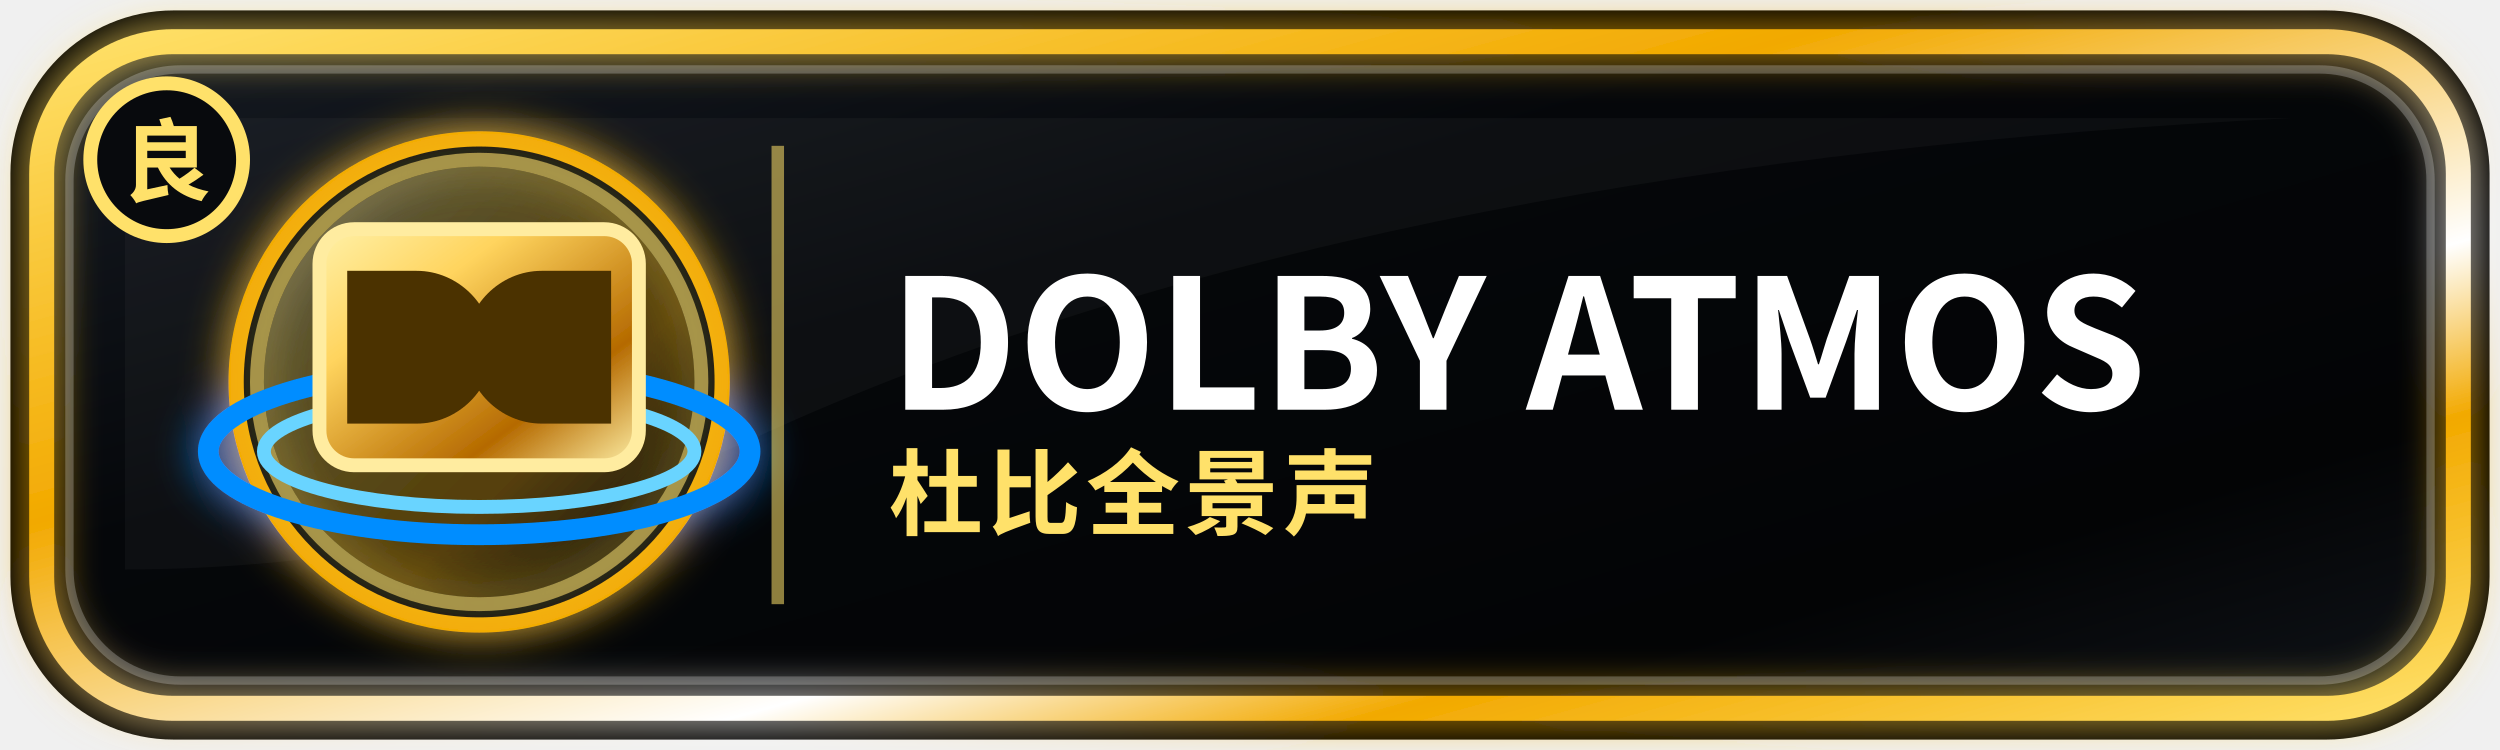
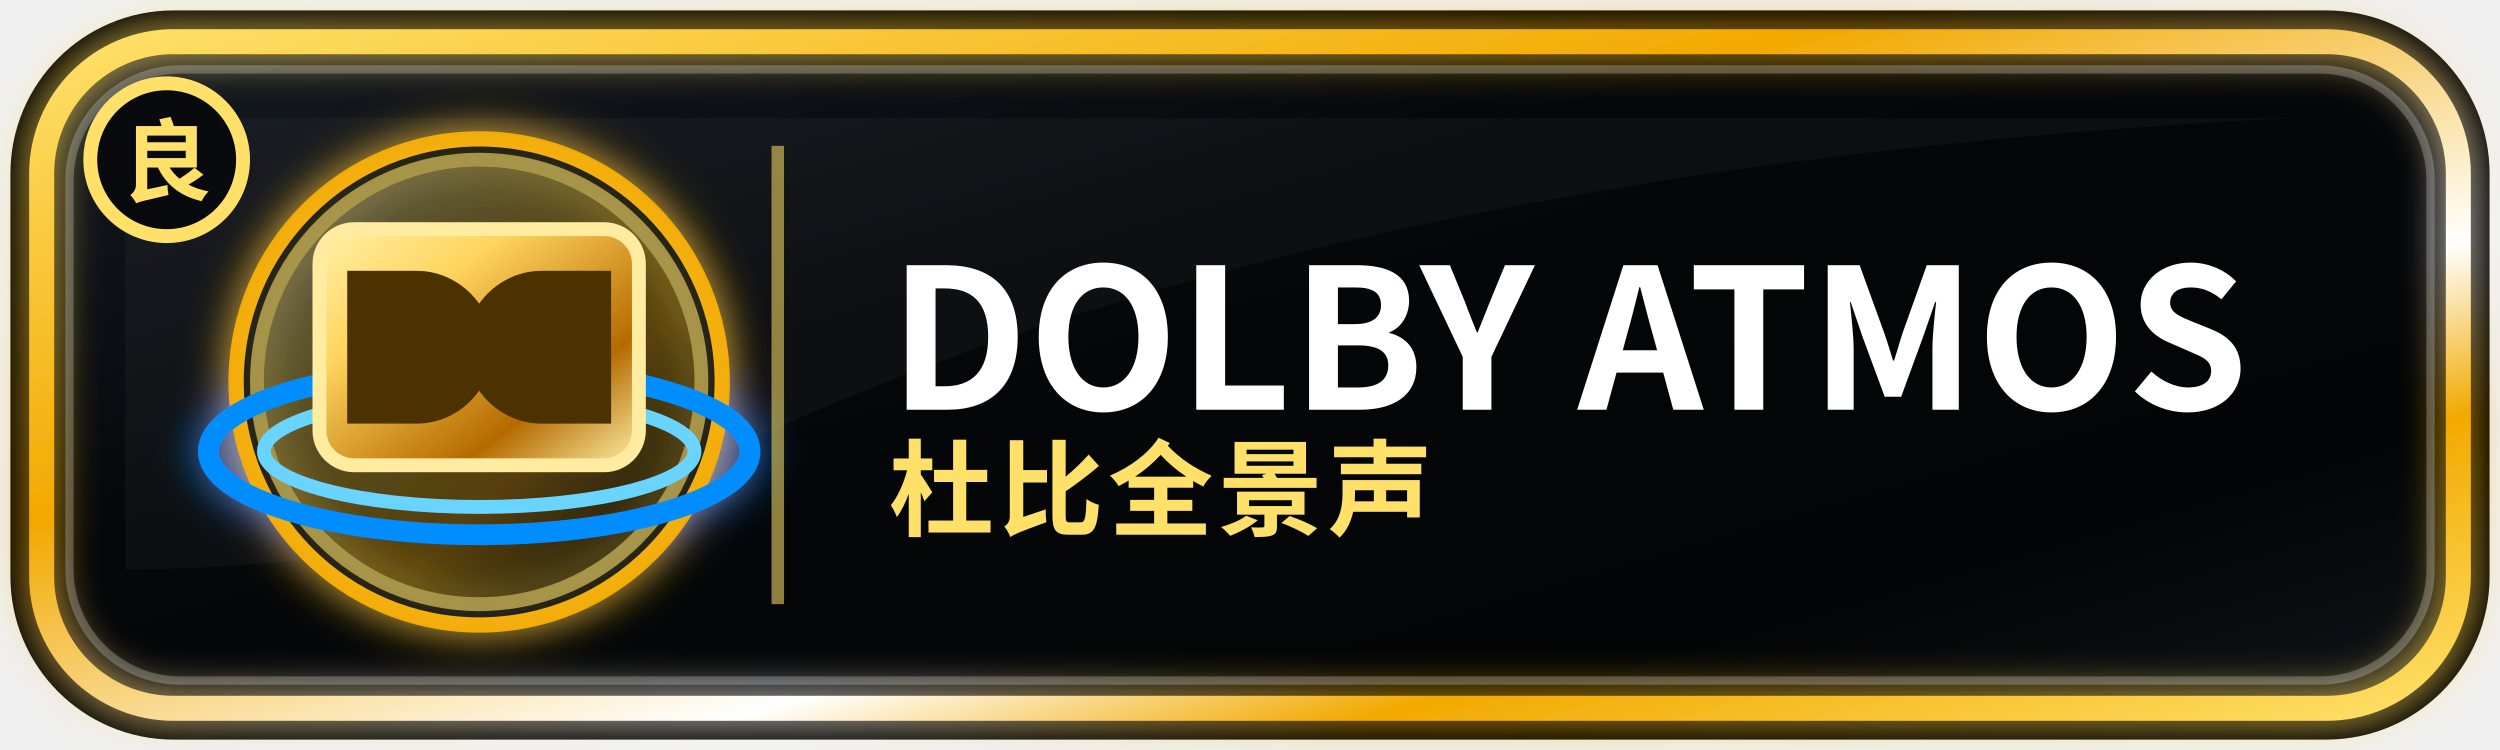
<svg xmlns="http://www.w3.org/2000/svg" width="360" height="108" viewBox="0 0 360 108">
  <defs>
    <linearGradient id="bg" x1="0" y1="0" x2="1" y2="1">
      <stop offset="0" stop-color="#171C24" />
      <stop offset=".38" stop-color="#05070A" />
      <stop offset=".78" stop-color="#030405" />
      <stop offset="1" stop-color="#11151B" />
    </linearGradient>
    <linearGradient id="edge" x1="0" y1="0" x2="1" y2="1">
      <stop offset="0" stop-color="#FFE16A" />
      <stop offset=".36" stop-color="#F2A900" />
      <stop offset=".65" stop-color="#FFFFFF" />
      <stop offset=".78" stop-color="#F2A900" />
      <stop offset="1" stop-color="#FFE16A" />
    </linearGradient>
    <linearGradient id="iconFill" x1="0" y1="0" x2="1" y2="1">
      <stop offset="0" stop-color="#FFFFFF" />
      <stop offset=".25" stop-color="#FFE16A" />
      <stop offset=".65" stop-color="#F2A900" />
      <stop offset="1" stop-color="#0B0D12" />
    </linearGradient>
    <linearGradient id="gold" x1="0" y1="0" x2="1" y2="1">
      <stop offset="0" stop-color="#FFF1A8" />
      <stop offset=".3" stop-color="#FFD45E" />
      <stop offset=".72" stop-color="#B56A00" />
      <stop offset="1" stop-color="#FFF1A8" />
    </linearGradient>
    <filter id="glow" x="-40%" y="-40%" width="180%" height="180%">
      <feGaussianBlur stdDeviation="3" result="b" />
      <feMerge>
        <feMergeNode in="b" />
        <feMergeNode in="SourceGraphic" />
      </feMerge>
    </filter>
    <filter id="soft" x="-20%" y="-20%" width="140%" height="140%">
      <feGaussianBlur stdDeviation="1.2" />
    </filter>
  </defs>
  <rect x="3" y="3" width="354" height="102" rx="22" fill="url(#bg)" stroke="#000000" stroke-width="3" />
  <rect x="6" y="6" width="348" height="96" rx="19" fill="none" stroke="url(#edge)" stroke-width="3.6" filter="url(#glow)" />
  <rect x="10" y="10" width="340" height="88" rx="16" fill="none" stroke="#FFFFFF" stroke-opacity=".24" stroke-width="1.2" />
  <path d="M18 17H330C250 21 173 34 111 62C79 77 45 82 18 82Z" fill="#FFFFFF" opacity=".035" />
  <circle cx="24" cy="23" r="11" fill="#080A0D" stroke="#FFE16A" stroke-width="2" />
  <text x="24" y="28" text-anchor="middle" font-family="Noto Sans CJK SC,Arial,sans-serif" font-size="13" font-weight="900" fill="#FFE16A">良</text>
  <g filter="url(#glow)">
    <circle cx="69" cy="55" r="35" fill="#05070A" stroke="#F2A900" stroke-width="2.2" />
    <circle cx="69" cy="55" r="31" fill="url(#iconFill)" opacity=".34" />
    <circle cx="69" cy="55" r="32" fill="none" stroke="#FFE16A" stroke-opacity=".58" stroke-width="2" filter="url(#glow)" />
    <ellipse cx="69" cy="65" rx="39" ry="12" fill="none" stroke="#008DFF" stroke-width="3" />
    <ellipse cx="69" cy="65" rx="31" ry="8" fill="none" stroke="#69D4FF" stroke-width="2" />
    <rect x="46" y="33" width="46" height="34" rx="5" fill="url(#gold)" stroke="#FFECA0" stroke-width="2" />
    <path d="M50 39v22h10c6 0 11-5 11-11s-5-11-11-11zm38 0H78c-6 0-11 5-11 11s5 11 11 11h10z" fill="#4B3000" />
  </g>
  <path d="M112 21v66" stroke="#FFE16A" stroke-opacity=".55" stroke-width="1.8" />
-   <text x="128" y="59" font-family="Noto Sans CJK SC,Arial,sans-serif" font-size="26" font-weight="900" fill="#FFFFFF">DOLBY ATMOS</text>
-   <text x="128" y="76" font-family="Noto Sans CJK SC,Arial,sans-serif" font-size="13.5" font-weight="800" letter-spacing=".7" fill="#FFE16A">杜比全景声</text>
+   <text x="128" y="59" font-family="Noto Sans CJK SC,Arial,sans-serif" font-size="28.1" font-weight="900" fill="#FFFFFF">DOLBY ATMOS</text>
+   <text x="128" y="76" font-family="Noto Sans CJK SC,Arial,sans-serif" font-size="15.1" font-weight="800" letter-spacing=".7" fill="#FFE16A">杜比全景声</text>
</svg>
